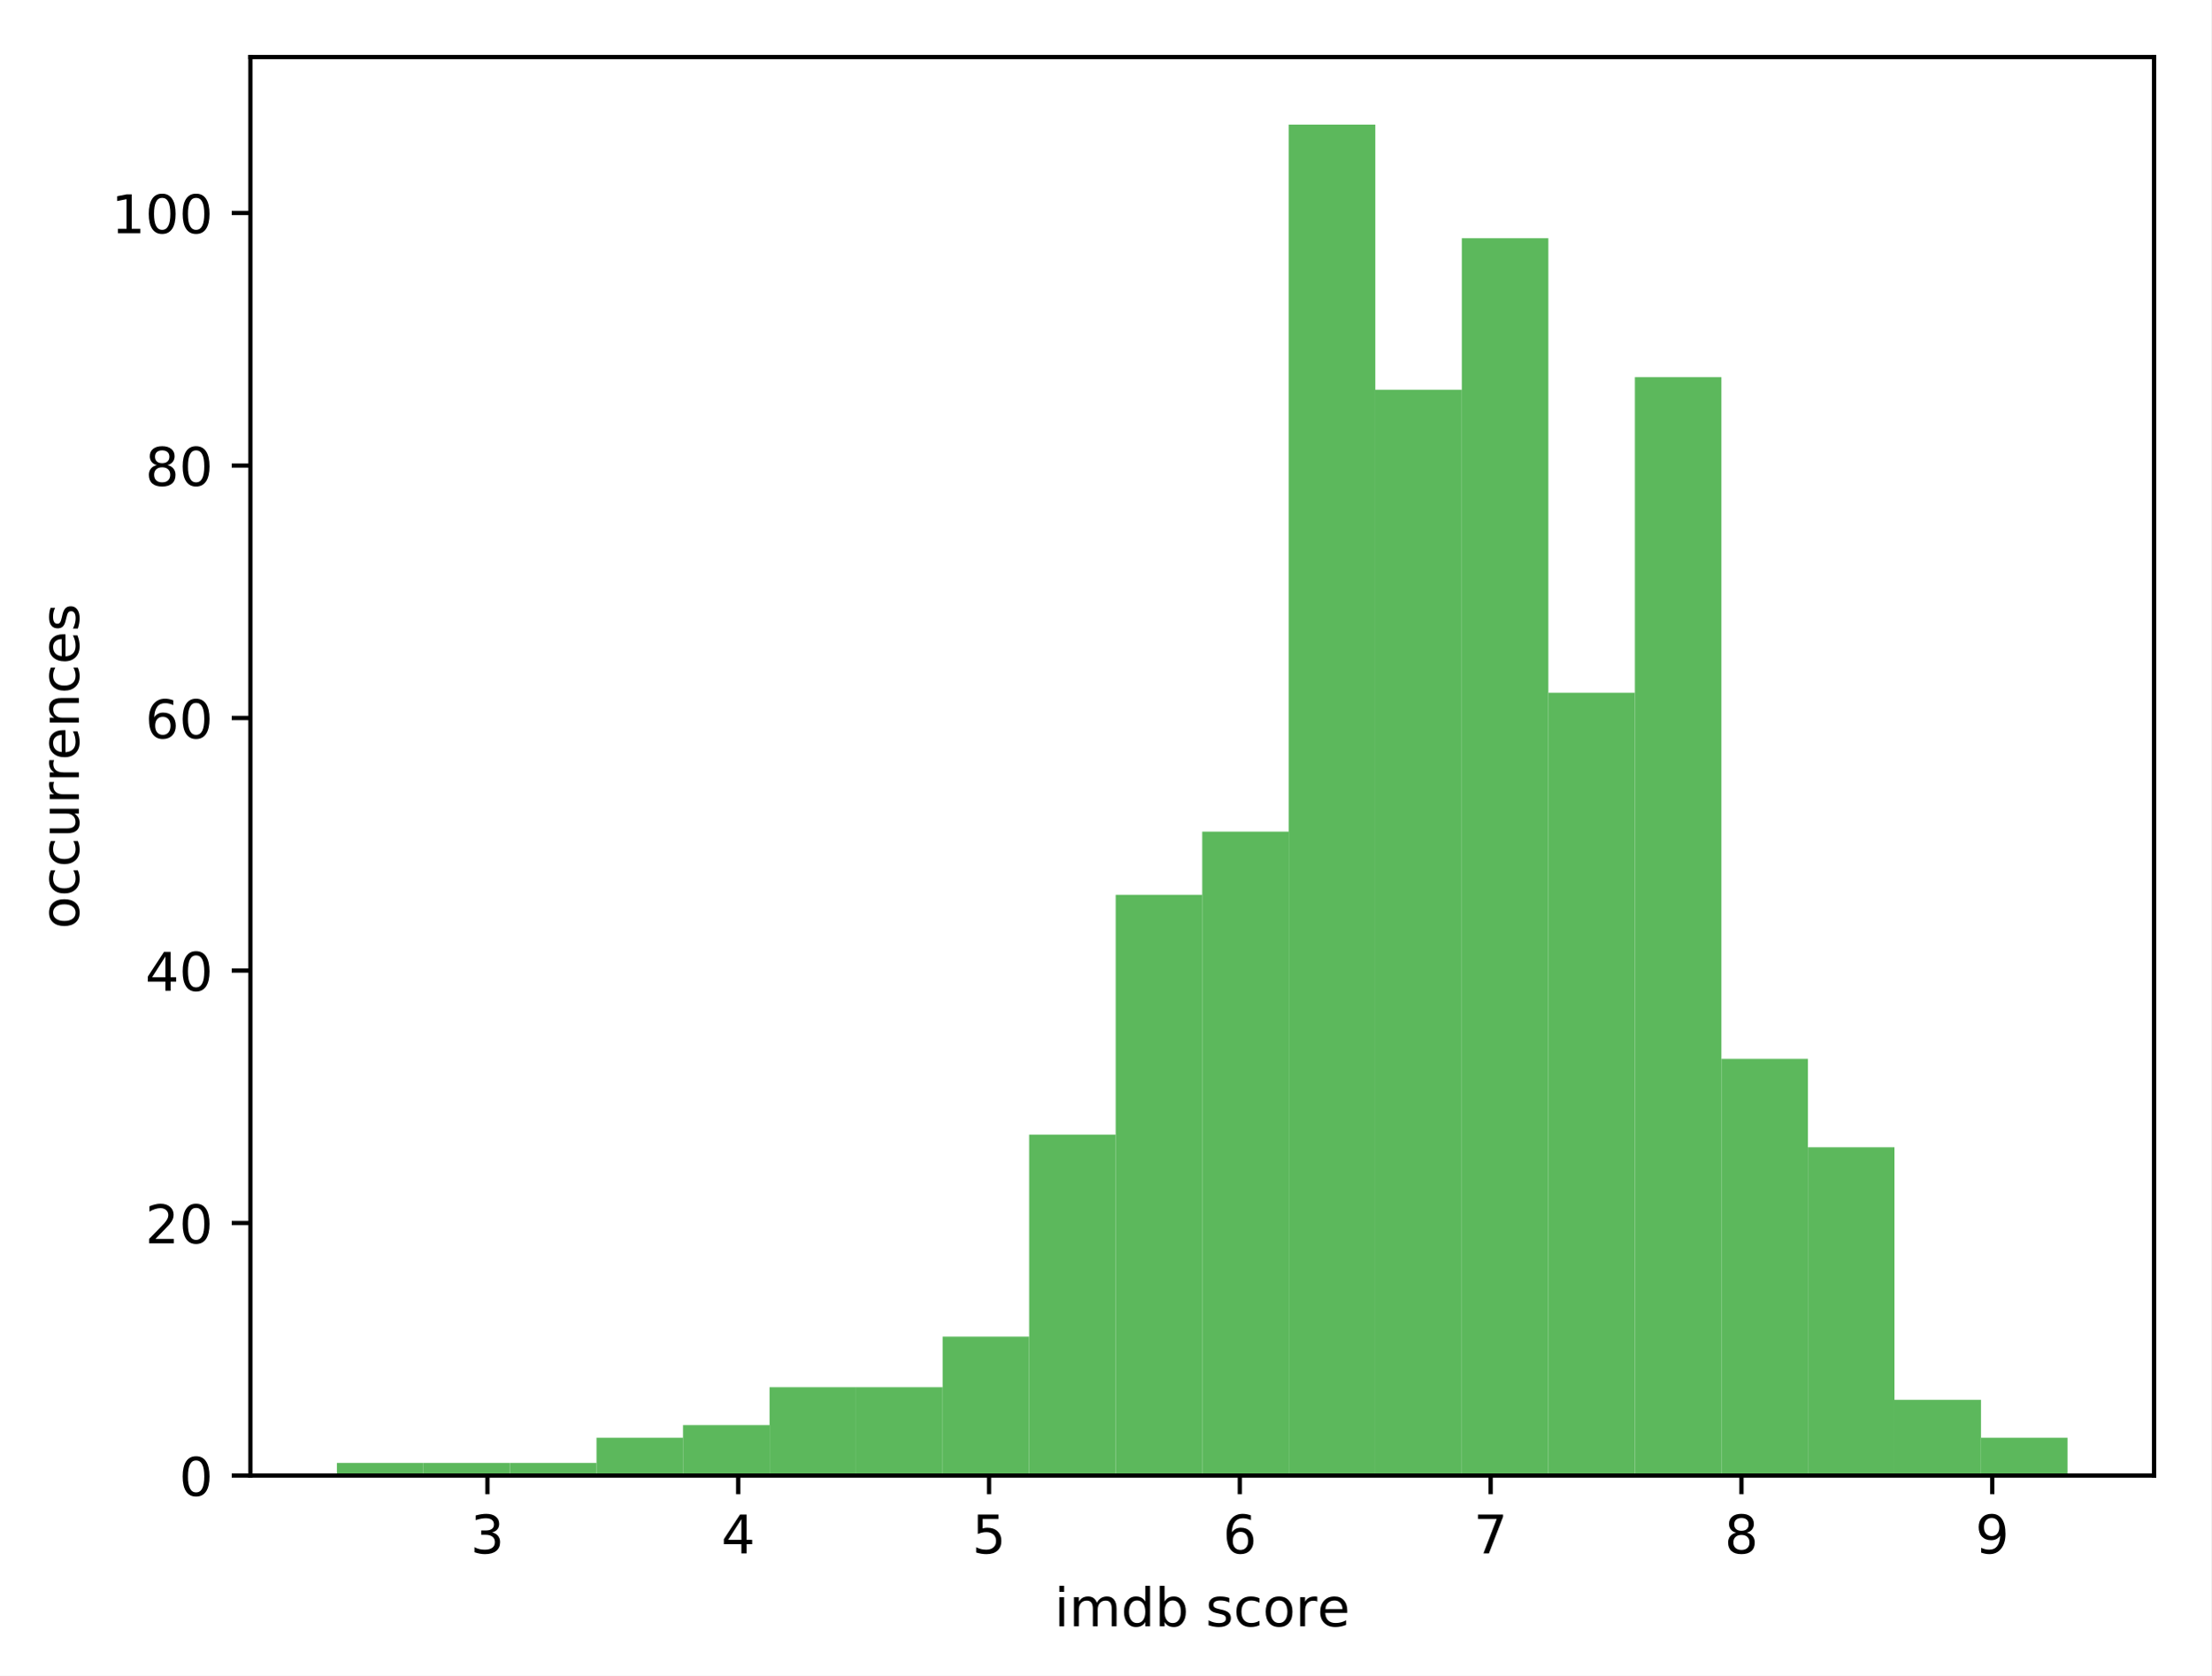
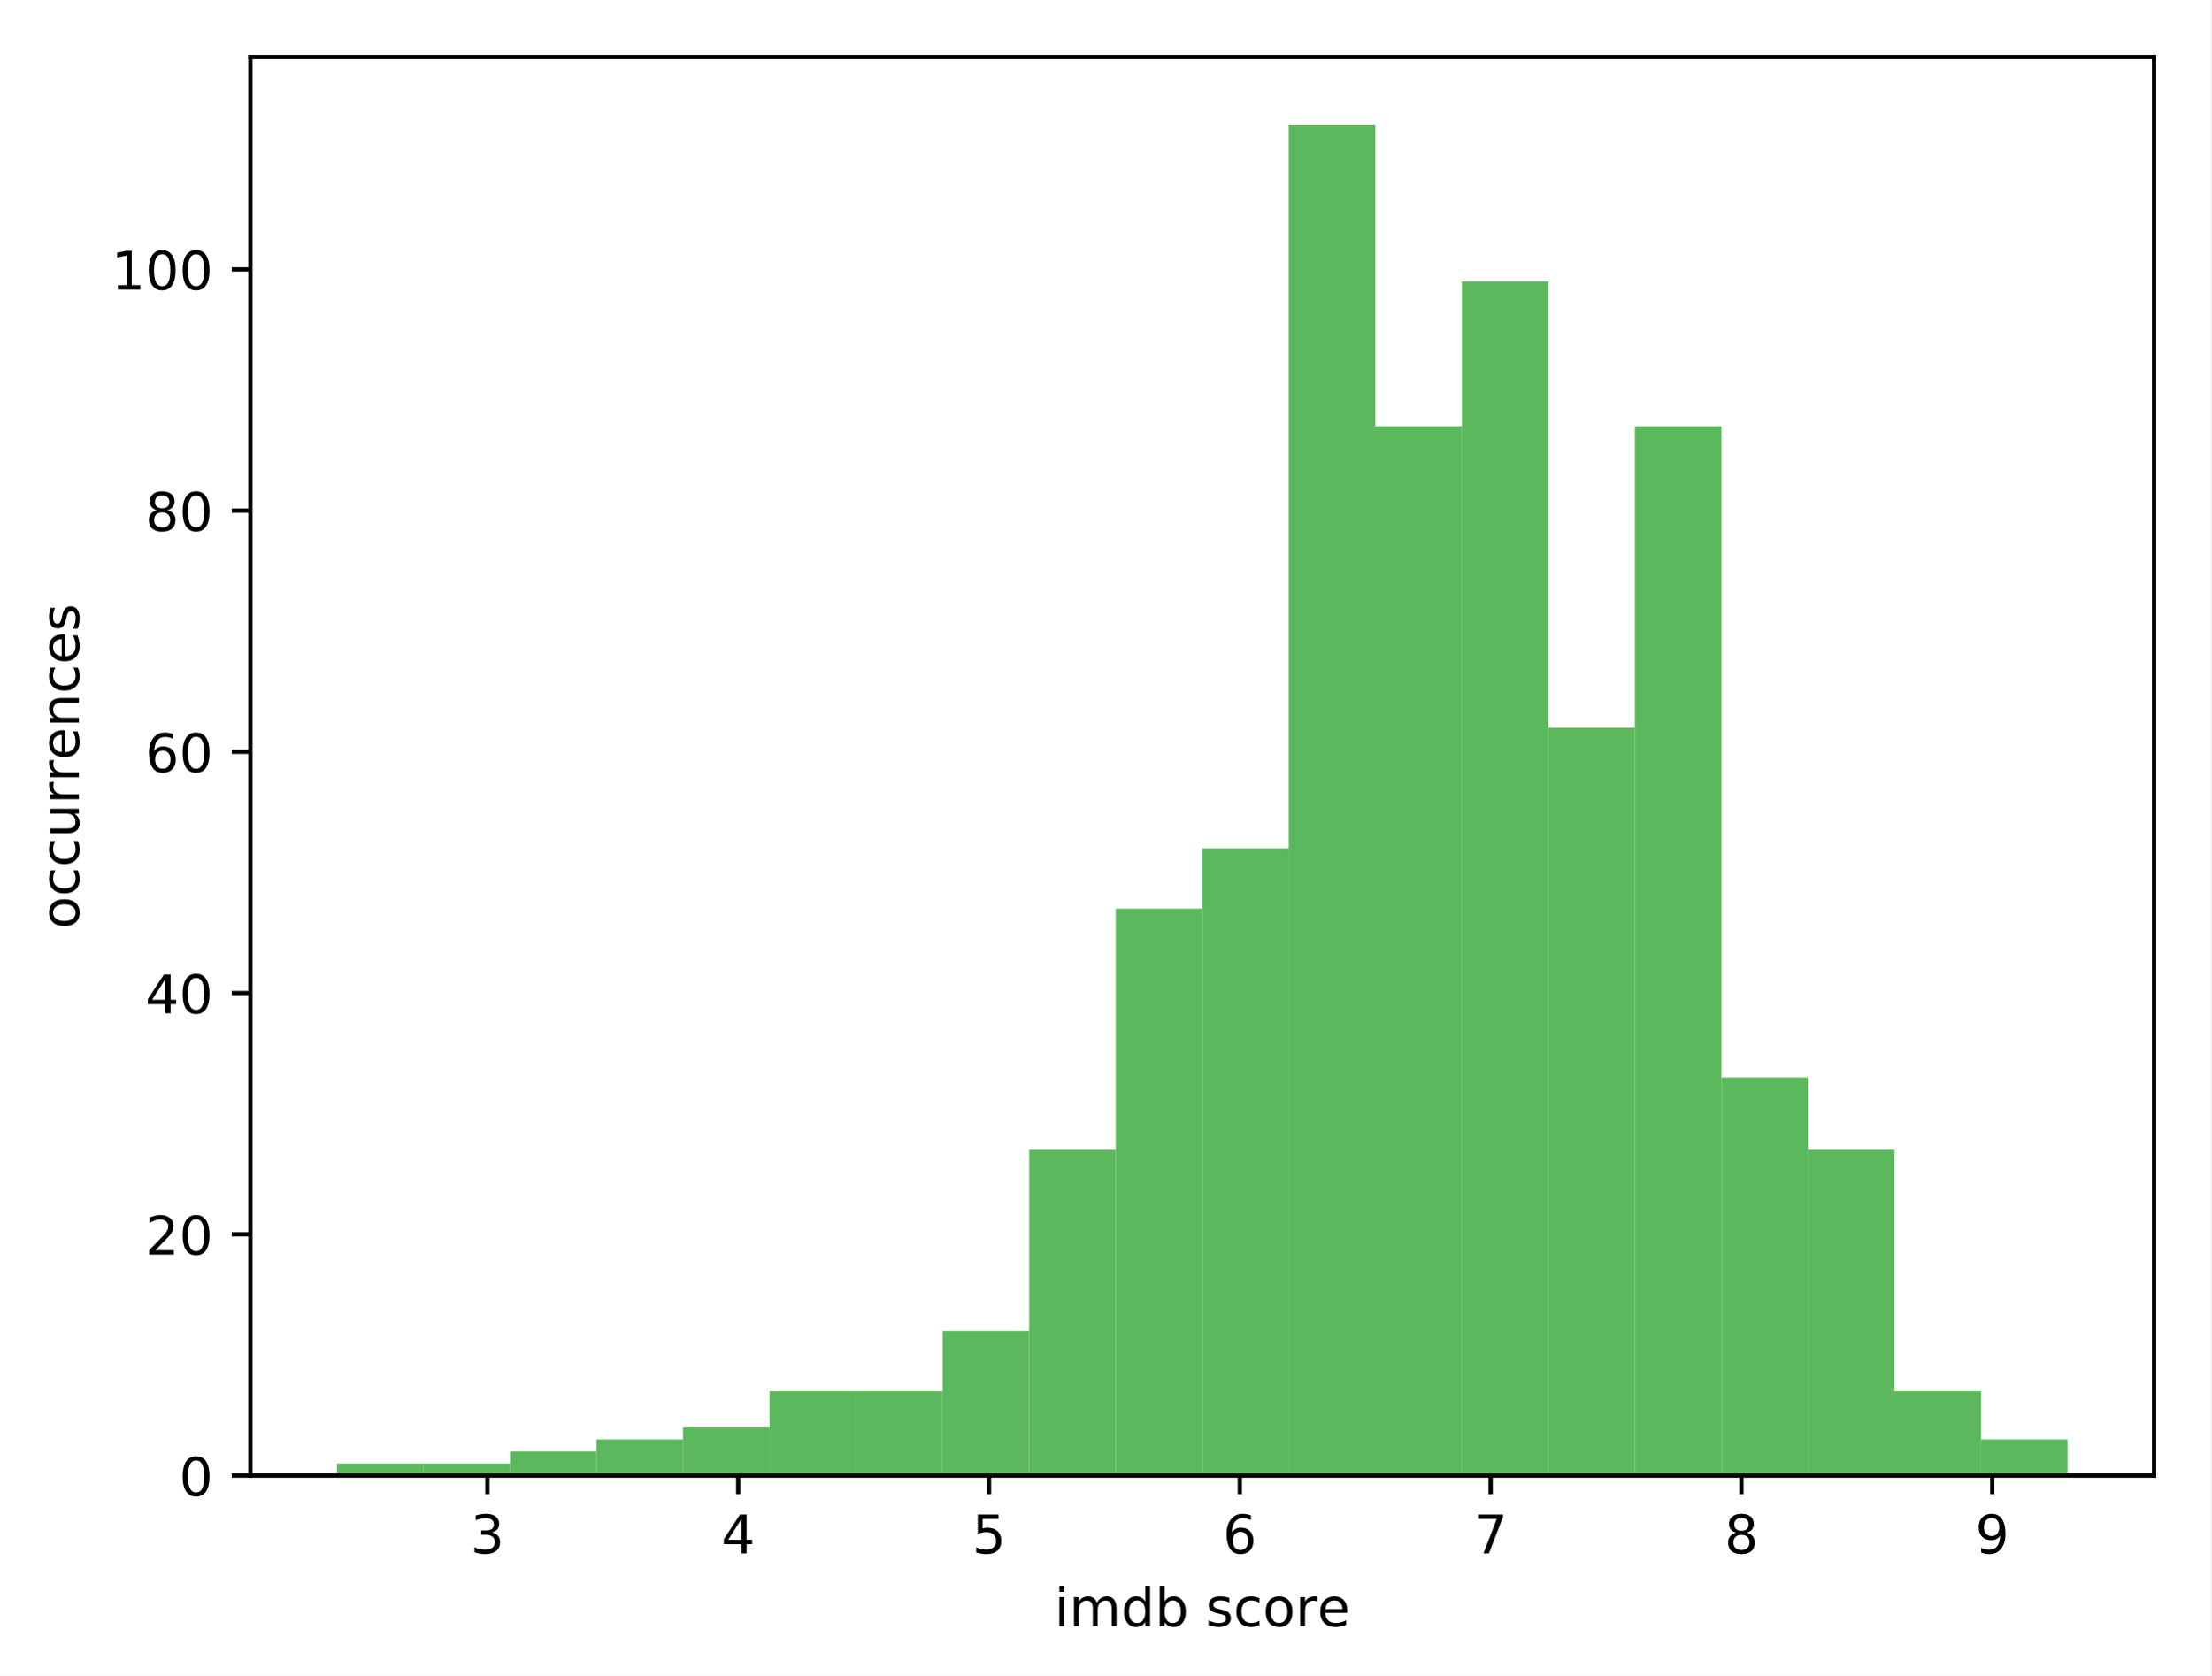
<svg xmlns="http://www.w3.org/2000/svg" xmlns:xlink="http://www.w3.org/1999/xlink" height="314.368pt" version="1.1" viewBox="0 0 414.786 314.368" width="414.786pt">
  <defs>
    <style type="text/css">
*{stroke-linecap:butt;stroke-linejoin:round;}
  </style>
  </defs>
  <g id="figure_1">
    <g id="patch_1">
      <path d="M 0 314.368  L 414.786 314.368  L 414.786 0  L 0 0  z " style="fill:#ffffff;" />
    </g>
    <g id="axes_1">
      <g id="patch_2">
        <path d="M 46.966 276.812  L 404.086 276.812  L 404.086 10.7  L 46.966 10.7  z " style="fill:#ffffff;" />
      </g>
      <g id="patch_3">
-         <path clip-path="url(#p2d49223a7b)" d="M 63.198 276.812  L 79.431 276.812  L 79.431 274.443  L 63.198 274.443  z " style="fill:#5cb85c;" />
+         <path clip-path="url(#p64c3c6c727)" d="M 63.198 276.812  L 79.431 276.812  L 79.431 274.549  L 63.198 274.549  z " style="fill:#5cb85c;" />
      </g>
      <g id="patch_4">
-         <path clip-path="url(#p2d49223a7b)" d="M 79.431 276.812  L 95.664 276.812  L 95.664 274.443  L 79.431 274.443  z " style="fill:#5cb85c;" />
+         <path clip-path="url(#p64c3c6c727)" d="M 79.431 276.812  L 95.664 276.812  L 95.664 274.549  L 79.431 274.549  z " style="fill:#5cb85c;" />
      </g>
      <g id="patch_5">
-         <path clip-path="url(#p2d49223a7b)" d="M 95.664 276.812  L 111.897 276.812  L 111.897 274.443  L 95.664 274.443  z " style="fill:#5cb85c;" />
+         <path clip-path="url(#p64c3c6c727)" d="M 95.664 276.812  L 111.897 276.812  L 111.897 272.286  L 95.664 272.286  z " style="fill:#5cb85c;" />
      </g>
      <g id="patch_6">
-         <path clip-path="url(#p2d49223a7b)" d="M 111.897 276.812  L 128.129 276.812  L 128.129 269.706  L 111.897 269.706  z " style="fill:#5cb85c;" />
+         <path clip-path="url(#p64c3c6c727)" d="M 111.897 276.812  L 128.129 276.812  L 128.129 270.023  L 111.897 270.023  z " style="fill:#5cb85c;" />
      </g>
      <g id="patch_7">
-         <path clip-path="url(#p2d49223a7b)" d="M 128.129 276.812  L 144.362 276.812  L 144.362 267.338  L 128.129 267.338  z " style="fill:#5cb85c;" />
+         <path clip-path="url(#p64c3c6c727)" d="M 128.129 276.812  L 144.362 276.812  L 144.362 267.761  L 128.129 267.761  z " style="fill:#5cb85c;" />
      </g>
      <g id="patch_8">
-         <path clip-path="url(#p2d49223a7b)" d="M 144.362 276.812  L 160.595 276.812  L 160.595 260.232  L 144.362 260.232  z " style="fill:#5cb85c;" />
+         <path clip-path="url(#p64c3c6c727)" d="M 144.362 276.812  L 160.595 276.812  L 160.595 260.972  L 144.362 260.972  z " style="fill:#5cb85c;" />
      </g>
      <g id="patch_9">
-         <path clip-path="url(#p2d49223a7b)" d="M 160.595 276.812  L 176.827 276.812  L 176.827 260.232  L 160.595 260.232  z " style="fill:#5cb85c;" />
+         <path clip-path="url(#p64c3c6c727)" d="M 160.595 276.812  L 176.827 276.812  L 176.827 260.972  L 160.595 260.972  z " style="fill:#5cb85c;" />
      </g>
      <g id="patch_10">
-         <path clip-path="url(#p2d49223a7b)" d="M 176.827 276.812  L 193.06 276.812  L 193.06 250.757  L 176.827 250.757  z " style="fill:#5cb85c;" />
+         <path clip-path="url(#p64c3c6c727)" d="M 176.827 276.812  L 193.06 276.812  L 193.06 249.658  L 176.827 249.658  z " style="fill:#5cb85c;" />
      </g>
      <g id="patch_11">
-         <path clip-path="url(#p2d49223a7b)" d="M 193.06 276.812  L 209.293 276.812  L 209.293 212.86  L 193.06 212.86  z " style="fill:#5cb85c;" />
+         <path clip-path="url(#p64c3c6c727)" d="M 193.06 276.812  L 209.293 276.812  L 209.293 215.715  L 193.06 215.715  z " style="fill:#5cb85c;" />
      </g>
      <g id="patch_12">
-         <path clip-path="url(#p2d49223a7b)" d="M 209.293 276.812  L 225.526 276.812  L 225.526 167.856  L 209.293 167.856  z " style="fill:#5cb85c;" />
+         <path clip-path="url(#p64c3c6c727)" d="M 209.293 276.812  L 225.526 276.812  L 225.526 170.458  L 209.293 170.458  z " style="fill:#5cb85c;" />
      </g>
      <g id="patch_13">
-         <path clip-path="url(#p2d49223a7b)" d="M 225.526 276.812  L 241.758 276.812  L 241.758 156.013  L 225.526 156.013  z " style="fill:#5cb85c;" />
+         <path clip-path="url(#p64c3c6c727)" d="M 225.526 276.812  L 241.758 276.812  L 241.758 159.143  L 225.526 159.143  z " style="fill:#5cb85c;" />
      </g>
      <g id="patch_14">
-         <path clip-path="url(#p2d49223a7b)" d="M 241.758 276.812  L 257.991 276.812  L 257.991 23.372  L 241.758 23.372  z " style="fill:#5cb85c;" />
+         <path clip-path="url(#p64c3c6c727)" d="M 241.758 276.812  L 257.991 276.812  L 257.991 23.372  L 241.758 23.372  z " style="fill:#5cb85c;" />
      </g>
      <g id="patch_15">
-         <path clip-path="url(#p2d49223a7b)" d="M 257.991 276.812  L 274.224 276.812  L 274.224 73.113  L 257.991 73.113  z " style="fill:#5cb85c;" />
+         <path clip-path="url(#p64c3c6c727)" d="M 257.991 276.812  L 274.224 276.812  L 274.224 79.943  L 257.991 79.943  z " style="fill:#5cb85c;" />
      </g>
      <g id="patch_16">
-         <path clip-path="url(#p2d49223a7b)" d="M 274.224 276.812  L 290.457 276.812  L 290.457 44.689  L 274.224 44.689  z " style="fill:#5cb85c;" />
+         <path clip-path="url(#p64c3c6c727)" d="M 274.224 276.812  L 290.457 276.812  L 290.457 52.789  L 274.224 52.789  z " style="fill:#5cb85c;" />
      </g>
      <g id="patch_17">
-         <path clip-path="url(#p2d49223a7b)" d="M 290.457 276.812  L 306.689 276.812  L 306.689 129.959  L 290.457 129.959  z " style="fill:#5cb85c;" />
+         <path clip-path="url(#p64c3c6c727)" d="M 290.457 276.812  L 306.689 276.812  L 306.689 136.515  L 290.457 136.515  z " style="fill:#5cb85c;" />
      </g>
      <g id="patch_18">
-         <path clip-path="url(#p2d49223a7b)" d="M 306.689 276.812  L 322.922 276.812  L 322.922 70.744  L 306.689 70.744  z " style="fill:#5cb85c;" />
+         <path clip-path="url(#p64c3c6c727)" d="M 306.689 276.812  L 322.922 276.812  L 322.922 79.943  L 306.689 79.943  z " style="fill:#5cb85c;" />
      </g>
      <g id="patch_19">
-         <path clip-path="url(#p2d49223a7b)" d="M 322.922 276.812  L 339.155 276.812  L 339.155 198.648  L 322.922 198.648  z " style="fill:#5cb85c;" />
+         <path clip-path="url(#p64c3c6c727)" d="M 322.922 276.812  L 339.155 276.812  L 339.155 202.138  L 322.922 202.138  z " style="fill:#5cb85c;" />
      </g>
      <g id="patch_20">
-         <path clip-path="url(#p2d49223a7b)" d="M 339.155 276.812  L 355.387 276.812  L 355.387 215.228  L 339.155 215.228  z " style="fill:#5cb85c;" />
+         <path clip-path="url(#p64c3c6c727)" d="M 339.155 276.812  L 355.387 276.812  L 355.387 215.715  L 339.155 215.715  z " style="fill:#5cb85c;" />
      </g>
      <g id="patch_21">
-         <path clip-path="url(#p2d49223a7b)" d="M 355.387 276.812  L 371.62 276.812  L 371.62 262.6  L 355.387 262.6  z " style="fill:#5cb85c;" />
+         <path clip-path="url(#p64c3c6c727)" d="M 355.387 276.812  L 371.62 276.812  L 371.62 260.972  L 355.387 260.972  z " style="fill:#5cb85c;" />
      </g>
      <g id="patch_22">
-         <path clip-path="url(#p2d49223a7b)" d="M 371.62 276.812  L 387.853 276.812  L 387.853 269.706  L 371.62 269.706  z " style="fill:#5cb85c;" />
+         <path clip-path="url(#p64c3c6c727)" d="M 371.62 276.812  L 387.853 276.812  L 387.853 270.023  L 371.62 270.023  z " style="fill:#5cb85c;" />
      </g>
      <g id="matplotlib.axis_1">
        <g id="xtick_1">
          <g id="line2d_1">
            <defs>
-               <path d="M 0 0  L 0 3.5  " id="m55f64ff4a9" style="stroke:#000000;stroke-width:0.8;" />
-             </defs>
-             <g>
-               <use style="stroke:#000000;stroke-width:0.8;" x="91.429" xlink:href="#m55f64ff4a9" y="276.812" />
+               <path d="M 0 0  L 0 3.5  " id="m114f1c362d" style="stroke:#000000;stroke-width:0.8;" />
+             </defs>
+             <g>
+               <use style="stroke:#000000;stroke-width:0.8;" x="91.429" xlink:href="#m114f1c362d" y="276.812" />
            </g>
          </g>
          <g id="text_1">
            <defs>
              <path d="M 40.578 39.312  Q 47.656 37.797 51.625 33  Q 55.609 28.219 55.609 21.188  Q 55.609 10.406 48.188 4.484  Q 40.766 -1.422 27.094 -1.422  Q 22.516 -1.422 17.656 -0.516  Q 12.797 0.391 7.625 2.203  L 7.625 11.719  Q 11.719 9.328 16.594 8.109  Q 21.484 6.891 26.812 6.891  Q 36.078 6.891 40.938 10.547  Q 45.797 14.203 45.797 21.188  Q 45.797 27.641 41.281 31.266  Q 36.766 34.906 28.719 34.906  L 20.219 34.906  L 20.219 43.016  L 29.109 43.016  Q 36.375 43.016 40.234 45.922  Q 44.094 48.828 44.094 54.297  Q 44.094 59.906 40.109 62.906  Q 36.141 65.922 28.719 65.922  Q 24.656 65.922 20.016 65.031  Q 15.375 64.156 9.812 62.312  L 9.812 71.094  Q 15.438 72.656 20.344 73.438  Q 25.25 74.219 29.594 74.219  Q 40.828 74.219 47.359 69.109  Q 53.906 64.016 53.906 55.328  Q 53.906 49.266 50.438 45.094  Q 46.969 40.922 40.578 39.312  z " id="DejaVuSans-51" />
            </defs>
            <g transform="translate(88.24793 291.4104)scale(0.1 -0.1)">
              <use xlink:href="#DejaVuSans-51" />
            </g>
          </g>
        </g>
        <g id="xtick_2">
          <g id="line2d_2">
            <g>
-               <use style="stroke:#000000;stroke-width:0.8;" x="138.481" xlink:href="#m55f64ff4a9" y="276.812" />
+               <use style="stroke:#000000;stroke-width:0.8;" x="138.481" xlink:href="#m114f1c362d" y="276.812" />
            </g>
          </g>
          <g id="text_2">
            <defs>
              <path d="M 37.797 64.312  L 12.891 25.391  L 37.797 25.391  z M 35.203 72.906  L 47.609 72.906  L 47.609 25.391  L 58.016 25.391  L 58.016 17.188  L 47.609 17.188  L 47.609 0  L 37.797 0  L 37.797 17.188  L 4.891 17.188  L 4.891 26.703  z " id="DejaVuSans-52" />
            </defs>
            <g transform="translate(135.2993 291.4104)scale(0.1 -0.1)">
              <use xlink:href="#DejaVuSans-52" />
            </g>
          </g>
        </g>
        <g id="xtick_3">
          <g id="line2d_3">
            <g>
-               <use style="stroke:#000000;stroke-width:0.8;" x="185.532" xlink:href="#m55f64ff4a9" y="276.812" />
+               <use style="stroke:#000000;stroke-width:0.8;" x="185.532" xlink:href="#m114f1c362d" y="276.812" />
            </g>
          </g>
          <g id="text_3">
            <defs>
              <path d="M 10.797 72.906  L 49.516 72.906  L 49.516 64.594  L 19.828 64.594  L 19.828 46.734  Q 21.969 47.469 24.109 47.828  Q 26.266 48.188 28.422 48.188  Q 40.625 48.188 47.75 41.5  Q 54.891 34.812 54.891 23.391  Q 54.891 11.625 47.562 5.094  Q 40.234 -1.422 26.906 -1.422  Q 22.312 -1.422 17.547 -0.641  Q 12.797 0.141 7.719 1.703  L 7.719 11.625  Q 12.109 9.234 16.797 8.062  Q 21.484 6.891 26.703 6.891  Q 35.156 6.891 40.078 11.328  Q 45.016 15.766 45.016 23.391  Q 45.016 31 40.078 35.438  Q 35.156 39.891 26.703 39.891  Q 22.75 39.891 18.812 39.016  Q 14.891 38.141 10.797 36.281  z " id="DejaVuSans-53" />
            </defs>
            <g transform="translate(182.3507 291.4104)scale(0.1 -0.1)">
              <use xlink:href="#DejaVuSans-53" />
            </g>
          </g>
        </g>
        <g id="xtick_4">
          <g id="line2d_4">
            <g>
-               <use style="stroke:#000000;stroke-width:0.8;" x="232.583" xlink:href="#m55f64ff4a9" y="276.812" />
+               <use style="stroke:#000000;stroke-width:0.8;" x="232.583" xlink:href="#m114f1c362d" y="276.812" />
            </g>
          </g>
          <g id="text_4">
            <defs>
              <path d="M 33.016 40.375  Q 26.375 40.375 22.484 35.828  Q 18.609 31.297 18.609 23.391  Q 18.609 15.531 22.484 10.953  Q 26.375 6.391 33.016 6.391  Q 39.656 6.391 43.531 10.953  Q 47.406 15.531 47.406 23.391  Q 47.406 31.297 43.531 35.828  Q 39.656 40.375 33.016 40.375  z M 52.594 71.297  L 52.594 62.312  Q 48.875 64.062 45.094 64.984  Q 41.312 65.922 37.594 65.922  Q 27.828 65.922 22.672 59.328  Q 17.531 52.734 16.797 39.406  Q 19.672 43.656 24.016 45.922  Q 28.375 48.188 33.594 48.188  Q 44.578 48.188 50.953 41.516  Q 57.328 34.859 57.328 23.391  Q 57.328 12.156 50.688 5.359  Q 44.047 -1.422 33.016 -1.422  Q 20.359 -1.422 13.672 8.266  Q 6.984 17.969 6.984 36.375  Q 6.984 53.656 15.188 63.938  Q 23.391 74.219 37.203 74.219  Q 40.922 74.219 44.703 73.484  Q 48.484 72.75 52.594 71.297  z " id="DejaVuSans-54" />
            </defs>
            <g transform="translate(229.4021 291.4104)scale(0.1 -0.1)">
              <use xlink:href="#DejaVuSans-54" />
            </g>
          </g>
        </g>
        <g id="xtick_5">
          <g id="line2d_5">
            <g>
-               <use style="stroke:#000000;stroke-width:0.8;" x="279.635" xlink:href="#m55f64ff4a9" y="276.812" />
+               <use style="stroke:#000000;stroke-width:0.8;" x="279.635" xlink:href="#m114f1c362d" y="276.812" />
            </g>
          </g>
          <g id="text_5">
            <defs>
              <path d="M 8.203 72.906  L 55.078 72.906  L 55.078 68.703  L 28.609 0  L 18.312 0  L 43.219 64.594  L 8.203 64.594  z " id="DejaVuSans-55" />
            </defs>
            <g transform="translate(276.4535 291.4104)scale(0.1 -0.1)">
              <use xlink:href="#DejaVuSans-55" />
            </g>
          </g>
        </g>
        <g id="xtick_6">
          <g id="line2d_6">
            <g>
-               <use style="stroke:#000000;stroke-width:0.8;" x="326.686" xlink:href="#m55f64ff4a9" y="276.812" />
+               <use style="stroke:#000000;stroke-width:0.8;" x="326.686" xlink:href="#m114f1c362d" y="276.812" />
            </g>
          </g>
          <g id="text_6">
            <defs>
              <path d="M 31.781 34.625  Q 24.75 34.625 20.719 30.859  Q 16.703 27.094 16.703 20.516  Q 16.703 13.922 20.719 10.156  Q 24.75 6.391 31.781 6.391  Q 38.812 6.391 42.859 10.172  Q 46.922 13.969 46.922 20.516  Q 46.922 27.094 42.891 30.859  Q 38.875 34.625 31.781 34.625  z M 21.922 38.812  Q 15.578 40.375 12.031 44.719  Q 8.5 49.078 8.5 55.328  Q 8.5 64.062 14.719 69.141  Q 20.953 74.219 31.781 74.219  Q 42.672 74.219 48.875 69.141  Q 55.078 64.062 55.078 55.328  Q 55.078 49.078 51.531 44.719  Q 48 40.375 41.703 38.812  Q 48.828 37.156 52.797 32.312  Q 56.781 27.484 56.781 20.516  Q 56.781 9.906 50.312 4.234  Q 43.844 -1.422 31.781 -1.422  Q 19.734 -1.422 13.25 4.234  Q 6.781 9.906 6.781 20.516  Q 6.781 27.484 10.781 32.312  Q 14.797 37.156 21.922 38.812  z M 18.312 54.391  Q 18.312 48.734 21.844 45.562  Q 25.391 42.391 31.781 42.391  Q 38.141 42.391 41.719 45.562  Q 45.312 48.734 45.312 54.391  Q 45.312 60.062 41.719 63.234  Q 38.141 66.406 31.781 66.406  Q 25.391 66.406 21.844 63.234  Q 18.312 60.062 18.312 54.391  z " id="DejaVuSans-56" />
            </defs>
            <g transform="translate(323.5048 291.4104)scale(0.1 -0.1)">
              <use xlink:href="#DejaVuSans-56" />
            </g>
          </g>
        </g>
        <g id="xtick_7">
          <g id="line2d_7">
            <g>
-               <use style="stroke:#000000;stroke-width:0.8;" x="373.737" xlink:href="#m55f64ff4a9" y="276.812" />
+               <use style="stroke:#000000;stroke-width:0.8;" x="373.737" xlink:href="#m114f1c362d" y="276.812" />
            </g>
          </g>
          <g id="text_7">
            <defs>
              <path d="M 10.984 1.516  L 10.984 10.5  Q 14.703 8.734 18.5 7.812  Q 22.312 6.891 25.984 6.891  Q 35.75 6.891 40.891 13.453  Q 46.047 20.016 46.781 33.406  Q 43.953 29.203 39.594 26.953  Q 35.25 24.703 29.984 24.703  Q 19.047 24.703 12.672 31.312  Q 6.297 37.938 6.297 49.422  Q 6.297 60.641 12.938 67.422  Q 19.578 74.219 30.609 74.219  Q 43.266 74.219 49.922 64.516  Q 56.594 54.828 56.594 36.375  Q 56.594 19.141 48.406 8.859  Q 40.234 -1.422 26.422 -1.422  Q 22.703 -1.422 18.891 -0.688  Q 15.094 0.047 10.984 1.516  z M 30.609 32.422  Q 37.25 32.422 41.125 36.953  Q 45.016 41.5 45.016 49.422  Q 45.016 57.281 41.125 61.844  Q 37.25 66.406 30.609 66.406  Q 23.969 66.406 20.094 61.844  Q 16.219 57.281 16.219 49.422  Q 16.219 41.5 20.094 36.953  Q 23.969 32.422 30.609 32.422  z " id="DejaVuSans-57" />
            </defs>
            <g transform="translate(370.5562 291.4104)scale(0.1 -0.1)">
              <use xlink:href="#DejaVuSans-57" />
            </g>
          </g>
        </g>
        <g id="text_8">
          <defs>
            <path d="M 9.422 54.688  L 18.406 54.688  L 18.406 0  L 9.422 0  z M 9.422 75.984  L 18.406 75.984  L 18.406 64.594  L 9.422 64.594  z " id="DejaVuSans-105" />
            <path d="M 52 44.188  Q 55.375 50.25 60.062 53.125  Q 64.75 56 71.094 56  Q 79.641 56 84.281 50.016  Q 88.922 44.047 88.922 33.016  L 88.922 0  L 79.891 0  L 79.891 32.719  Q 79.891 40.578 77.094 44.375  Q 74.312 48.188 68.609 48.188  Q 61.625 48.188 57.562 43.547  Q 53.516 38.922 53.516 30.906  L 53.516 0  L 44.484 0  L 44.484 32.719  Q 44.484 40.625 41.703 44.406  Q 38.922 48.188 33.109 48.188  Q 26.219 48.188 22.156 43.531  Q 18.109 38.875 18.109 30.906  L 18.109 0  L 9.078 0  L 9.078 54.688  L 18.109 54.688  L 18.109 46.188  Q 21.188 51.219 25.484 53.609  Q 29.781 56 35.688 56  Q 41.656 56 45.828 52.969  Q 50 49.953 52 44.188  z " id="DejaVuSans-109" />
            <path d="M 45.406 46.391  L 45.406 75.984  L 54.391 75.984  L 54.391 0  L 45.406 0  L 45.406 8.203  Q 42.578 3.328 38.25 0.953  Q 33.938 -1.422 27.875 -1.422  Q 17.969 -1.422 11.734 6.484  Q 5.516 14.406 5.516 27.297  Q 5.516 40.188 11.734 48.094  Q 17.969 56 27.875 56  Q 33.938 56 38.25 53.625  Q 42.578 51.266 45.406 46.391  z M 14.797 27.297  Q 14.797 17.391 18.875 11.75  Q 22.953 6.109 30.078 6.109  Q 37.203 6.109 41.297 11.75  Q 45.406 17.391 45.406 27.297  Q 45.406 37.203 41.297 42.844  Q 37.203 48.484 30.078 48.484  Q 22.953 48.484 18.875 42.844  Q 14.797 37.203 14.797 27.297  z " id="DejaVuSans-100" />
            <path d="M 48.688 27.297  Q 48.688 37.203 44.609 42.844  Q 40.531 48.484 33.406 48.484  Q 26.266 48.484 22.188 42.844  Q 18.109 37.203 18.109 27.297  Q 18.109 17.391 22.188 11.75  Q 26.266 6.109 33.406 6.109  Q 40.531 6.109 44.609 11.75  Q 48.688 17.391 48.688 27.297  z M 18.109 46.391  Q 20.953 51.266 25.266 53.625  Q 29.594 56 35.594 56  Q 45.562 56 51.781 48.094  Q 58.016 40.188 58.016 27.297  Q 58.016 14.406 51.781 6.484  Q 45.562 -1.422 35.594 -1.422  Q 29.594 -1.422 25.266 0.953  Q 20.953 3.328 18.109 8.203  L 18.109 0  L 9.078 0  L 9.078 75.984  L 18.109 75.984  z " id="DejaVuSans-98" />
            <path id="DejaVuSans-32" />
            <path d="M 44.281 53.078  L 44.281 44.578  Q 40.484 46.531 36.375 47.5  Q 32.281 48.484 27.875 48.484  Q 21.188 48.484 17.844 46.438  Q 14.5 44.391 14.5 40.281  Q 14.5 37.156 16.891 35.375  Q 19.281 33.594 26.516 31.984  L 29.594 31.297  Q 39.156 29.25 43.188 25.516  Q 47.219 21.781 47.219 15.094  Q 47.219 7.469 41.188 3.016  Q 35.156 -1.422 24.609 -1.422  Q 20.219 -1.422 15.453 -0.562  Q 10.688 0.297 5.422 2  L 5.422 11.281  Q 10.406 8.688 15.234 7.391  Q 20.062 6.109 24.812 6.109  Q 31.156 6.109 34.562 8.281  Q 37.984 10.453 37.984 14.406  Q 37.984 18.062 35.516 20.016  Q 33.062 21.969 24.703 23.781  L 21.578 24.516  Q 13.234 26.266 9.516 29.906  Q 5.812 33.547 5.812 39.891  Q 5.812 47.609 11.281 51.797  Q 16.75 56 26.812 56  Q 31.781 56 36.172 55.266  Q 40.578 54.547 44.281 53.078  z " id="DejaVuSans-115" />
            <path d="M 48.781 52.594  L 48.781 44.188  Q 44.969 46.297 41.141 47.344  Q 37.312 48.391 33.406 48.391  Q 24.656 48.391 19.812 42.844  Q 14.984 37.312 14.984 27.297  Q 14.984 17.281 19.812 11.734  Q 24.656 6.203 33.406 6.203  Q 37.312 6.203 41.141 7.25  Q 44.969 8.297 48.781 10.406  L 48.781 2.094  Q 45.016 0.344 40.984 -0.531  Q 36.969 -1.422 32.422 -1.422  Q 20.062 -1.422 12.781 6.344  Q 5.516 14.109 5.516 27.297  Q 5.516 40.672 12.859 48.328  Q 20.219 56 33.016 56  Q 37.156 56 41.109 55.141  Q 45.062 54.297 48.781 52.594  z " id="DejaVuSans-99" />
            <path d="M 30.609 48.391  Q 23.391 48.391 19.188 42.75  Q 14.984 37.109 14.984 27.297  Q 14.984 17.484 19.156 11.844  Q 23.344 6.203 30.609 6.203  Q 37.797 6.203 41.984 11.859  Q 46.188 17.531 46.188 27.297  Q 46.188 37.016 41.984 42.703  Q 37.797 48.391 30.609 48.391  z M 30.609 56  Q 42.328 56 49.016 48.375  Q 55.719 40.766 55.719 27.297  Q 55.719 13.875 49.016 6.219  Q 42.328 -1.422 30.609 -1.422  Q 18.844 -1.422 12.172 6.219  Q 5.516 13.875 5.516 27.297  Q 5.516 40.766 12.172 48.375  Q 18.844 56 30.609 56  z " id="DejaVuSans-111" />
            <path d="M 41.109 46.297  Q 39.594 47.172 37.812 47.578  Q 36.031 48 33.891 48  Q 26.266 48 22.188 43.047  Q 18.109 38.094 18.109 28.812  L 18.109 0  L 9.078 0  L 9.078 54.688  L 18.109 54.688  L 18.109 46.188  Q 20.953 51.172 25.484 53.578  Q 30.031 56 36.531 56  Q 37.453 56 38.578 55.875  Q 39.703 55.766 41.062 55.516  z " id="DejaVuSans-114" />
            <path d="M 56.203 29.594  L 56.203 25.203  L 14.891 25.203  Q 15.484 15.922 20.484 11.062  Q 25.484 6.203 34.422 6.203  Q 39.594 6.203 44.453 7.469  Q 49.312 8.734 54.109 11.281  L 54.109 2.781  Q 49.266 0.734 44.188 -0.344  Q 39.109 -1.422 33.891 -1.422  Q 20.797 -1.422 13.156 6.188  Q 5.516 13.812 5.516 26.812  Q 5.516 40.234 12.766 48.109  Q 20.016 56 32.328 56  Q 43.359 56 49.781 48.891  Q 56.203 41.797 56.203 29.594  z M 47.219 32.234  Q 47.125 39.594 43.094 43.984  Q 39.062 48.391 32.422 48.391  Q 24.906 48.391 20.391 44.141  Q 15.875 39.891 15.188 32.172  z " id="DejaVuSans-101" />
          </defs>
          <g transform="translate(197.785 305.0886)scale(0.1 -0.1)">
            <use xlink:href="#DejaVuSans-105" />
            <use x="27.783" xlink:href="#DejaVuSans-109" />
            <use x="125.195" xlink:href="#DejaVuSans-100" />
            <use x="188.672" xlink:href="#DejaVuSans-98" />
            <use x="252.148" xlink:href="#DejaVuSans-32" />
            <use x="283.936" xlink:href="#DejaVuSans-115" />
            <use x="336.035" xlink:href="#DejaVuSans-99" />
            <use x="391.016" xlink:href="#DejaVuSans-111" />
            <use x="452.197" xlink:href="#DejaVuSans-114" />
            <use x="493.279" xlink:href="#DejaVuSans-101" />
          </g>
        </g>
      </g>
      <g id="matplotlib.axis_2">
        <g id="ytick_1">
          <g id="line2d_8">
            <defs>
-               <path d="M 0 0  L -3.5 0  " id="m0b4052938e" style="stroke:#000000;stroke-width:0.8;" />
-             </defs>
-             <g>
-               <use style="stroke:#000000;stroke-width:0.8;" x="46.966" xlink:href="#m0b4052938e" y="276.812" />
+               <path d="M 0 0  L -3.5 0  " id="mba128a90b8" style="stroke:#000000;stroke-width:0.8;" />
+             </defs>
+             <g>
+               <use style="stroke:#000000;stroke-width:0.8;" x="46.966" xlink:href="#mba128a90b8" y="276.812" />
            </g>
          </g>
          <g id="text_9">
            <defs>
              <path d="M 31.781 66.406  Q 24.172 66.406 20.328 58.906  Q 16.5 51.422 16.5 36.375  Q 16.5 21.391 20.328 13.891  Q 24.172 6.391 31.781 6.391  Q 39.453 6.391 43.281 13.891  Q 47.125 21.391 47.125 36.375  Q 47.125 51.422 43.281 58.906  Q 39.453 66.406 31.781 66.406  z M 31.781 74.219  Q 44.047 74.219 50.516 64.516  Q 56.984 54.828 56.984 36.375  Q 56.984 17.969 50.516 8.266  Q 44.047 -1.422 31.781 -1.422  Q 19.531 -1.422 13.062 8.266  Q 6.594 17.969 6.594 36.375  Q 6.594 54.828 13.062 64.516  Q 19.531 74.219 31.781 74.219  z " id="DejaVuSans-48" />
            </defs>
            <g transform="translate(33.60312 280.6112)scale(0.1 -0.1)">
              <use xlink:href="#DejaVuSans-48" />
            </g>
          </g>
        </g>
        <g id="ytick_2">
          <g id="line2d_9">
            <g>
-               <use style="stroke:#000000;stroke-width:0.8;" x="46.966" xlink:href="#m0b4052938e" y="229.44" />
+               <use style="stroke:#000000;stroke-width:0.8;" x="46.966" xlink:href="#mba128a90b8" y="231.555" />
            </g>
          </g>
          <g id="text_10">
            <defs>
              <path d="M 19.188 8.297  L 53.609 8.297  L 53.609 0  L 7.328 0  L 7.328 8.297  Q 12.938 14.109 22.625 23.891  Q 32.328 33.688 34.812 36.531  Q 39.547 41.844 41.422 45.531  Q 43.312 49.219 43.312 52.781  Q 43.312 58.594 39.234 62.25  Q 35.156 65.922 28.609 65.922  Q 23.969 65.922 18.812 64.312  Q 13.672 62.703 7.812 59.422  L 7.812 69.391  Q 13.766 71.781 18.938 73  Q 24.125 74.219 28.422 74.219  Q 39.75 74.219 46.484 68.547  Q 53.219 62.891 53.219 53.422  Q 53.219 48.922 51.531 44.891  Q 49.859 40.875 45.406 35.406  Q 44.188 33.984 37.641 27.219  Q 31.109 20.453 19.188 8.297  z " id="DejaVuSans-50" />
            </defs>
-             <g transform="translate(27.24063 233.2393)scale(0.1 -0.1)">
+             <g transform="translate(27.24063 235.3541)scale(0.1 -0.1)">
              <use xlink:href="#DejaVuSans-50" />
              <use x="63.623" xlink:href="#DejaVuSans-48" />
            </g>
          </g>
        </g>
        <g id="ytick_3">
          <g id="line2d_10">
            <g>
-               <use style="stroke:#000000;stroke-width:0.8;" x="46.966" xlink:href="#m0b4052938e" y="182.068" />
+               <use style="stroke:#000000;stroke-width:0.8;" x="46.966" xlink:href="#mba128a90b8" y="186.298" />
            </g>
          </g>
          <g id="text_11">
-             <g transform="translate(27.24063 185.8673)scale(0.1 -0.1)">
+             <g transform="translate(27.24063 190.0969)scale(0.1 -0.1)">
              <use xlink:href="#DejaVuSans-52" />
              <use x="63.623" xlink:href="#DejaVuSans-48" />
            </g>
          </g>
        </g>
        <g id="ytick_4">
          <g id="line2d_11">
            <g>
-               <use style="stroke:#000000;stroke-width:0.8;" x="46.966" xlink:href="#m0b4052938e" y="134.696" />
+               <use style="stroke:#000000;stroke-width:0.8;" x="46.966" xlink:href="#mba128a90b8" y="141.041" />
            </g>
          </g>
          <g id="text_12">
-             <g transform="translate(27.24063 138.4953)scale(0.1 -0.1)">
+             <g transform="translate(27.24063 144.8398)scale(0.1 -0.1)">
              <use xlink:href="#DejaVuSans-54" />
              <use x="63.623" xlink:href="#DejaVuSans-48" />
            </g>
          </g>
        </g>
        <g id="ytick_5">
          <g id="line2d_12">
            <g>
-               <use style="stroke:#000000;stroke-width:0.8;" x="46.966" xlink:href="#m0b4052938e" y="87.324" />
+               <use style="stroke:#000000;stroke-width:0.8;" x="46.966" xlink:href="#mba128a90b8" y="95.783" />
            </g>
          </g>
          <g id="text_13">
-             <g transform="translate(27.24063 91.12337)scale(0.1 -0.1)">
+             <g transform="translate(27.24063 99.58265)scale(0.1 -0.1)">
              <use xlink:href="#DejaVuSans-56" />
              <use x="63.623" xlink:href="#DejaVuSans-48" />
            </g>
          </g>
        </g>
        <g id="ytick_6">
          <g id="line2d_13">
            <g>
-               <use style="stroke:#000000;stroke-width:0.8;" x="46.966" xlink:href="#m0b4052938e" y="39.952" />
+               <use style="stroke:#000000;stroke-width:0.8;" x="46.966" xlink:href="#mba128a90b8" y="50.526" />
            </g>
          </g>
          <g id="text_14">
            <defs>
              <path d="M 12.406 8.297  L 28.516 8.297  L 28.516 63.922  L 10.984 60.406  L 10.984 69.391  L 28.422 72.906  L 38.281 72.906  L 38.281 8.297  L 54.391 8.297  L 54.391 0  L 12.406 0  z " id="DejaVuSans-49" />
            </defs>
-             <g transform="translate(20.87813 43.75141)scale(0.1 -0.1)">
+             <g transform="translate(20.87813 54.3255)scale(0.1 -0.1)">
              <use xlink:href="#DejaVuSans-49" />
              <use x="63.623" xlink:href="#DejaVuSans-48" />
              <use x="127.246" xlink:href="#DejaVuSans-48" />
            </g>
          </g>
        </g>
        <g id="text_15">
          <defs>
            <path d="M 8.5 21.578  L 8.5 54.688  L 17.484 54.688  L 17.484 21.922  Q 17.484 14.156 20.5 10.266  Q 23.531 6.391 29.594 6.391  Q 36.859 6.391 41.078 11.031  Q 45.312 15.672 45.312 23.688  L 45.312 54.688  L 54.297 54.688  L 54.297 0  L 45.312 0  L 45.312 8.406  Q 42.047 3.422 37.719 1  Q 33.406 -1.422 27.688 -1.422  Q 18.266 -1.422 13.375 4.438  Q 8.5 10.297 8.5 21.578  z M 31.109 56  z " id="DejaVuSans-117" />
            <path d="M 54.891 33.016  L 54.891 0  L 45.906 0  L 45.906 32.719  Q 45.906 40.484 42.875 44.328  Q 39.844 48.188 33.797 48.188  Q 26.516 48.188 22.312 43.547  Q 18.109 38.922 18.109 30.906  L 18.109 0  L 9.078 0  L 9.078 54.688  L 18.109 54.688  L 18.109 46.188  Q 21.344 51.125 25.703 53.562  Q 30.078 56 35.797 56  Q 45.219 56 50.047 50.172  Q 54.891 44.344 54.891 33.016  z " id="DejaVuSans-110" />
          </defs>
          <g transform="translate(14.79844 174.2669)rotate(-90)scale(0.1 -0.1)">
            <use xlink:href="#DejaVuSans-111" />
            <use x="61.182" xlink:href="#DejaVuSans-99" />
            <use x="116.162" xlink:href="#DejaVuSans-99" />
            <use x="171.143" xlink:href="#DejaVuSans-117" />
            <use x="234.521" xlink:href="#DejaVuSans-114" />
            <use x="275.619" xlink:href="#DejaVuSans-114" />
            <use x="316.701" xlink:href="#DejaVuSans-101" />
            <use x="378.225" xlink:href="#DejaVuSans-110" />
            <use x="441.604" xlink:href="#DejaVuSans-99" />
            <use x="496.584" xlink:href="#DejaVuSans-101" />
            <use x="558.107" xlink:href="#DejaVuSans-115" />
          </g>
        </g>
      </g>
      <g id="patch_23">
        <path d="M 46.966 276.812  L 46.966 10.7  " style="fill:none;stroke:#000000;stroke-linecap:square;stroke-linejoin:miter;stroke-width:0.8;" />
      </g>
      <g id="patch_24">
        <path d="M 404.086 276.812  L 404.086 10.7  " style="fill:none;stroke:#000000;stroke-linecap:square;stroke-linejoin:miter;stroke-width:0.8;" />
      </g>
      <g id="patch_25">
        <path d="M 46.966 276.812  L 404.086 276.812  " style="fill:none;stroke:#000000;stroke-linecap:square;stroke-linejoin:miter;stroke-width:0.8;" />
      </g>
      <g id="patch_26">
        <path d="M 46.966 10.7  L 404.086 10.7  " style="fill:none;stroke:#000000;stroke-linecap:square;stroke-linejoin:miter;stroke-width:0.8;" />
      </g>
    </g>
  </g>
  <defs>
-     <clipPath id="p2d49223a7b">
+     <clipPath id="p64c3c6c727">
      <rect height="266.112" width="357.12" x="46.966" y="10.7" />
    </clipPath>
  </defs>
</svg>
